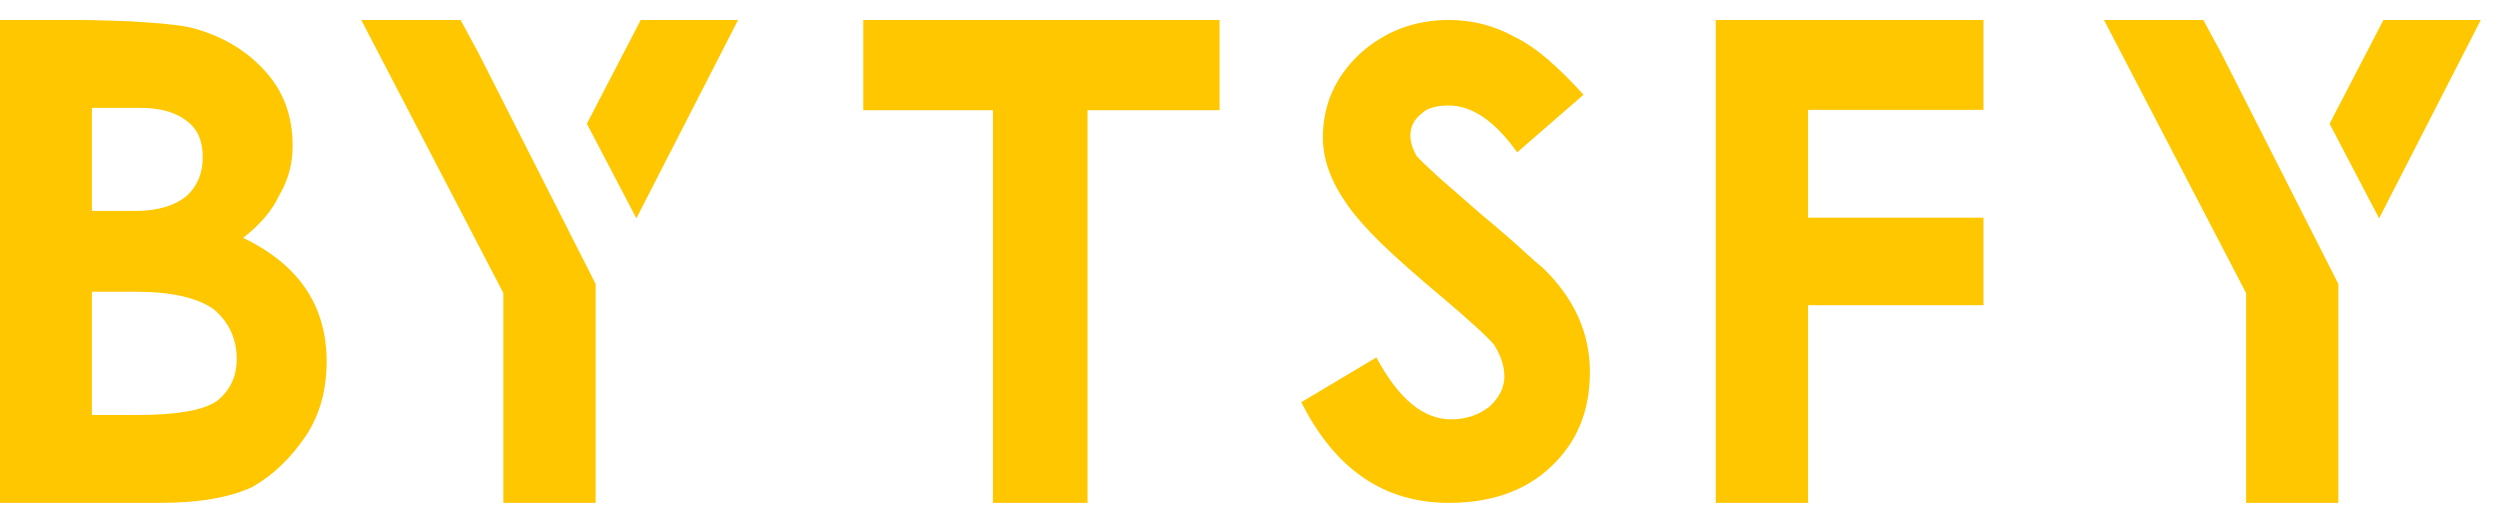
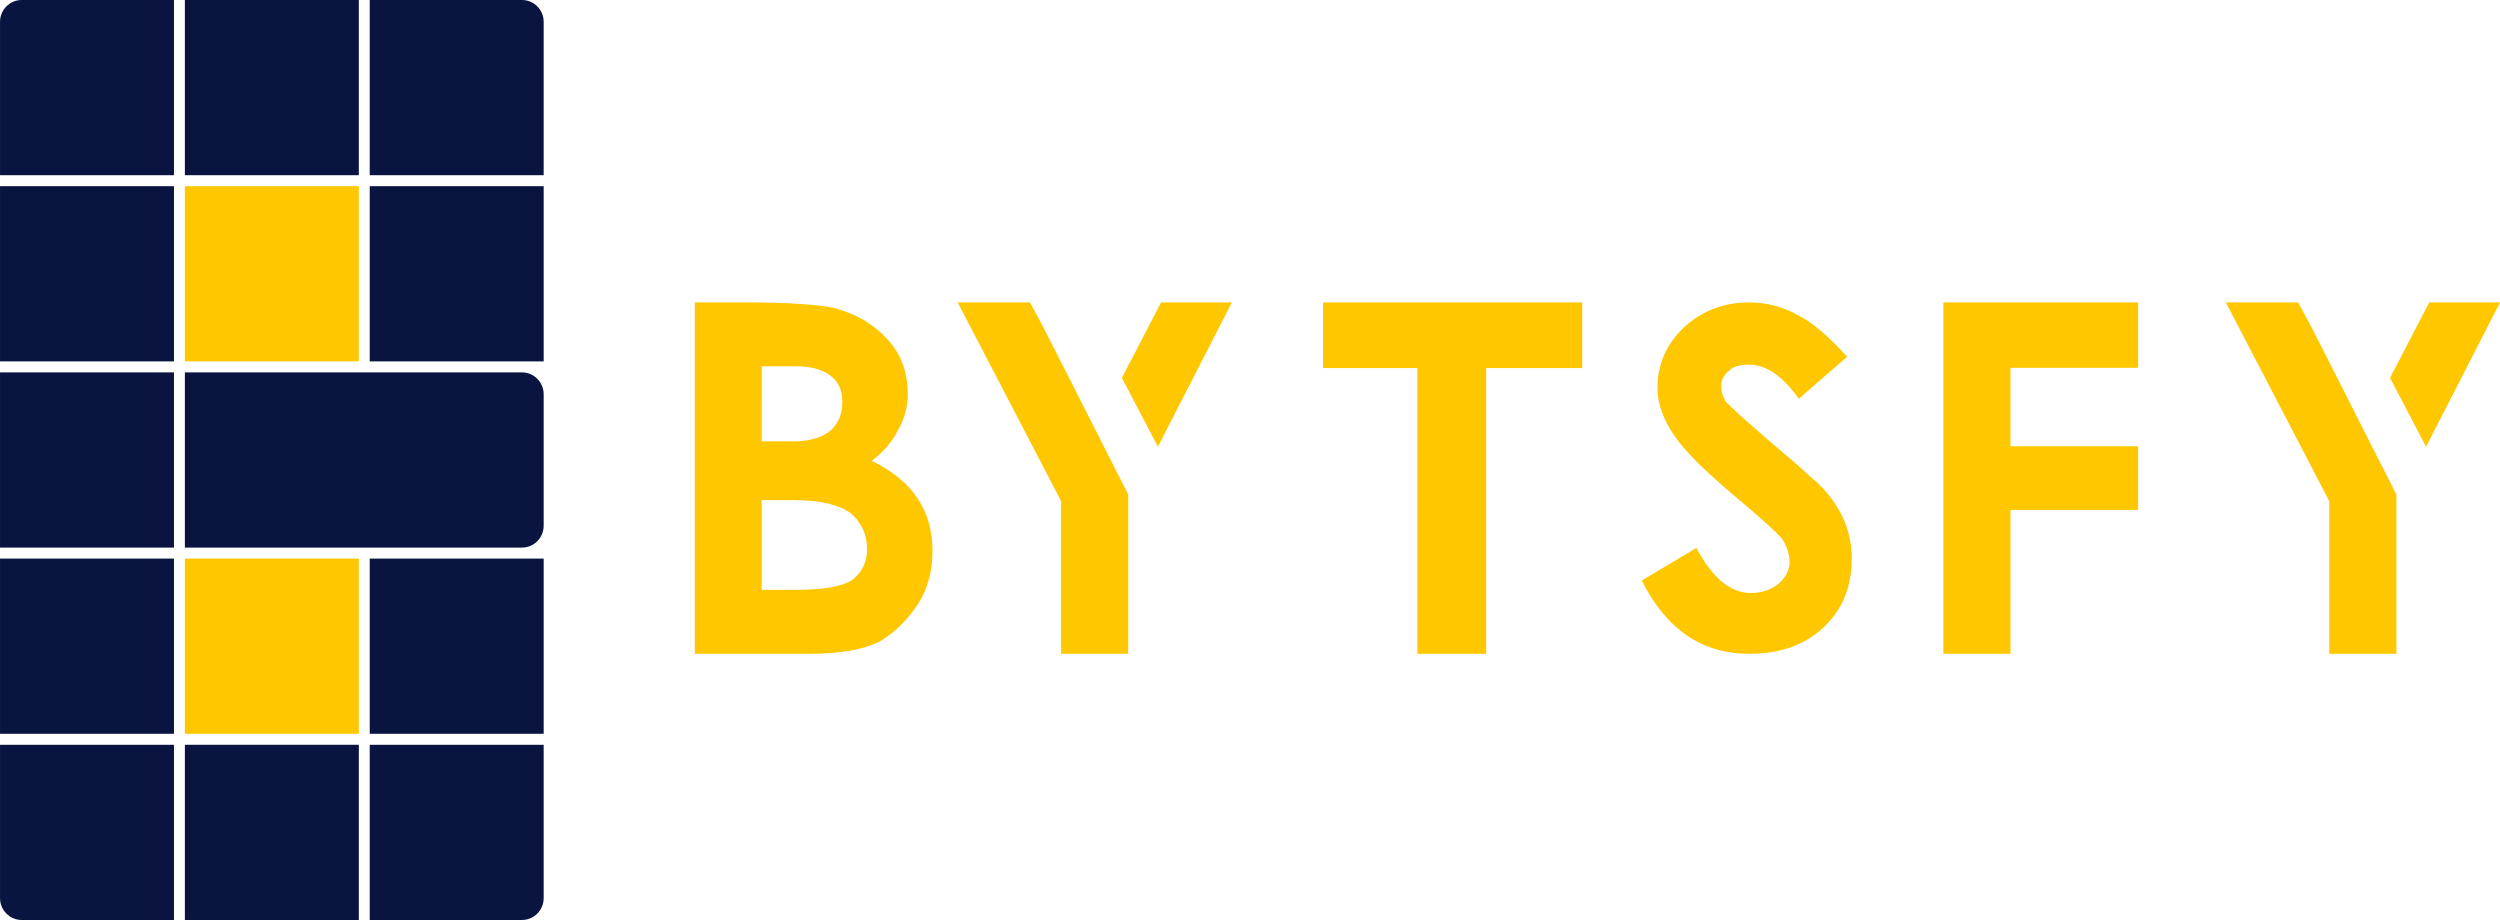
- <svg xmlns="http://www.w3.org/2000/svg" width="87" height="18" viewBox="0 0 87 18" fill="none">
-   <path d="M5.578 17.5H0V0.695H2.66C3.051 0.695 3.453 0.703 3.867 0.719C4.289 0.727 4.691 0.746 5.074 0.777C5.457 0.801 5.801 0.832 6.105 0.871C6.418 0.91 6.66 0.957 6.832 1.012C7.824 1.301 8.633 1.801 9.258 2.512C9.875 3.199 10.184 4.055 10.184 5.078C10.184 5.703 10.027 6.277 9.715 6.801C9.473 7.324 9.055 7.816 8.461 8.277C10.398 9.207 11.367 10.641 11.367 12.578C11.367 13.57 11.129 14.43 10.652 15.156C10.121 15.945 9.496 16.543 8.777 16.949C7.988 17.316 6.922 17.5 5.578 17.5ZM4.793 14.441C6.129 14.441 7.039 14.285 7.523 13.973C8 13.605 8.238 13.113 8.238 12.496C8.238 11.801 7.977 11.227 7.453 10.773C6.875 10.359 5.965 10.152 4.723 10.152H3.199V14.441H4.793ZM4.723 7.34C5.488 7.34 6.086 7.16 6.516 6.801C6.875 6.465 7.055 6.02 7.055 5.465C7.055 4.902 6.875 4.488 6.516 4.223C6.133 3.91 5.586 3.754 4.875 3.754H3.199V7.34H4.723ZM25.685 0.695L22.146 7.598L20.423 4.305L22.298 0.695H25.685ZM16.029 0.695L16.662 1.867L20.728 9.883V17.5H17.517V10.199L12.572 0.695H16.029ZM42.441 0.695V3.836H40.917H37.847V17.5H34.554V3.836H31.566H30.042V0.695H42.441ZM50.419 17.5C48.169 17.5 46.458 16.332 45.286 13.996L47.899 12.438C48.665 13.875 49.532 14.594 50.501 14.594C51.009 14.594 51.454 14.445 51.837 14.148C52.181 13.828 52.352 13.48 52.352 13.105C52.352 12.738 52.231 12.367 51.989 11.992C51.833 11.812 51.606 11.59 51.309 11.324C51.013 11.051 50.641 10.727 50.196 10.352C49.344 9.641 48.638 9.016 48.075 8.477C47.52 7.93 47.114 7.465 46.856 7.082C46.309 6.301 46.036 5.535 46.036 4.785C46.036 3.66 46.458 2.695 47.302 1.891C48.177 1.094 49.216 0.695 50.419 0.695C51.247 0.695 52.016 0.895 52.727 1.293C53.094 1.473 53.473 1.73 53.864 2.066C54.255 2.402 54.669 2.812 55.106 3.297L52.798 5.301C52.024 4.215 51.231 3.672 50.419 3.672C49.966 3.672 49.645 3.77 49.458 3.965C49.208 4.16 49.083 4.41 49.083 4.715C49.083 4.949 49.157 5.191 49.306 5.441C49.454 5.598 49.712 5.844 50.079 6.18C50.454 6.508 50.942 6.934 51.544 7.457C52.247 8.043 52.782 8.508 53.149 8.852C53.391 9.07 53.571 9.227 53.688 9.32C54.782 10.375 55.329 11.586 55.329 12.953C55.329 14.297 54.88 15.391 53.981 16.234C53.091 17.078 51.903 17.5 50.419 17.5ZM69.026 0.695V3.824H62.92V7.574H69.026V10.621H62.92V17.5H59.709V0.695H69.026ZM86.332 0.695L82.793 7.598L81.07 4.305L82.945 0.695H86.332ZM76.676 0.695L77.309 1.867L81.375 9.883V17.5H78.164V10.199L73.219 0.695H76.676Z" fill="#FFC700" />
+ <svg xmlns="http://www.w3.org/2000/svg" width="31.633mm" height="11.642mm" viewBox="0 0 31.633 11.642" version="1.1" id="svg5">
+   <defs id="defs2" />
+   <g id="layer1" transform="translate(-36.81873,-189.0142)">
+     <a id="a8780">
+       <path d="m 36.819,189.291 c 0,-0.153 0.123,-0.277 0.275,-0.277 h 1.926 v 2.217 h -2.201 z" fill="#091540" id="path59" style="stroke-width:0.265" />
+     </a>
+     <path d="m 36.819,191.37 h 2.201 v 2.217 h -2.201 z" fill="#091540" id="path61" style="stroke-width:0.265" />
+     <path d="m 39.158,189.014 h 2.201 v 2.217 h -2.201 z" fill="#091540" id="path63" style="stroke-width:0.265" />
+     <path d="m 41.497,191.37 h 2.201 v 2.217 h -2.201 z" fill="#091540" id="path65" style="stroke-width:0.265" />
+     <path d="m 39.158,196.082 h 2.201 v 2.217 h -2.201 z" fill="#ffc700" id="path67" style="stroke-width:0.265" />
+     <path d="m 39.158,191.37 h 2.201 v 2.217 h -2.201 z" fill="#ffc700" id="path69" style="stroke-width:0.265" />
+     <path d="m 39.158,193.726 h 4.265 c 0.152,0 0.275,0.124 0.275,0.277 v 1.663 c 0,0.153 -0.123,0.277 -0.275,0.277 h -4.265 z" fill="#091540" id="path71" style="stroke-width:0.265" />
+     <path d="m 41.497,198.438 h 2.201 v 1.94 c 0,0.153 -0.123,0.277 -0.275,0.277 h -1.926 z" fill="#091540" id="path73" style="stroke-width:0.265" />
+     <path d="m 41.497,196.082 h 2.201 v 2.217 h -2.201 z" fill="#091540" id="path75" style="stroke-width:0.265" />
+     <path d="m 41.497,189.014 h 1.926 c 0.152,0 0.275,0.124 0.275,0.277 v 1.94 h -2.201 z" fill="#091540" id="path77" style="stroke-width:0.265" />
+     <path d="m 36.819,193.726 h 2.201 v 2.217 h -2.201 z" fill="#091540" id="path79" style="stroke-width:0.265" />
+     <path d="m 36.819,196.082 h 2.201 v 2.217 h -2.201 z" fill="#091540" id="path81" style="stroke-width:0.265" />
+     <path d="m 36.819,198.438 h 2.201 v 2.217 h -1.926 c -0.152,0 -0.275,-0.124 -0.275,-0.277 z" fill="#091540" id="path83" style="stroke-width:0.265" />
+     <path d="m 39.158,198.438 h 2.201 v 2.217 h -2.201 z" fill="#091540" id="path85" style="stroke-width:0.265" />
+     <path id="path117" style="fill:#ffc700;fill-opacity:1;stroke-width:1" d="m 172.385,728.846 v 16.805 h 5.578 v -0.002 c 1.344,0 2.41,-0.184 3.199,-0.551 0.719,-0.406 1.344,-1.004 1.875,-1.793 0.477,-0.727 0.715,-1.586 0.715,-2.578 0,-1.938 -0.969,-3.371 -2.906,-4.301 0.594,-0.461 1.012,-0.953 1.254,-1.477 0.312,-0.523 0.469,-1.098 0.469,-1.723 0,-1.023 -0.309,-1.879 -0.926,-2.566 -0.625,-0.711 -1.434,-1.211 -2.426,-1.5 -0.172,-0.055 -0.414,-0.102 -0.727,-0.141 -0.305,-0.039 -0.648,-0.071 -1.031,-0.094 -0.383,-0.032 -0.785,-0.051 -1.207,-0.059 -0.414,-0.015 -0.816,-0.021 -1.207,-0.021 z m 12.572,0 4.945,9.504 v 7.301 h 3.211 v -7.617 l -4.066,-8.016 -0.633,-1.172 z m 9.727,0 -1.875,3.609 1.723,3.293 3.539,-6.902 z m 7.744,0 v 3.141 h 1.523 2.988 v 13.664 h 3.293 v -13.664 h 3.07 1.523 v -3.141 z m 20.377,0 c -1.203,0 -2.242,0.398 -3.117,1.195 -0.844,0.805 -1.266,1.77 -1.266,2.895 -10e-6,0.75 0.273,1.516 0.82,2.297 0.258,0.383 0.664,0.848 1.219,1.395 0.562,0.539 1.269,1.164 2.121,1.875 0.445,0.375 0.816,0.699 1.113,0.973 0.297,0.266 0.523,0.488 0.68,0.668 0.242,0.375 0.363,0.746 0.363,1.113 0,0.375 -0.172,0.723 -0.516,1.043 -0.383,0.297 -0.828,0.445 -1.336,0.445 -0.969,0 -1.836,-0.719 -2.602,-2.156 l -2.613,1.559 c 1.172,2.336 2.883,3.504 5.133,3.504 1.484,0 2.672,-0.422 3.562,-1.266 0.898,-0.844 1.348,-1.937 1.348,-3.281 0,-1.367 -0.547,-2.578 -1.641,-3.633 -0.117,-0.094 -0.297,-0.25 -0.539,-0.469 -0.367,-0.344 -0.902,-0.809 -1.605,-1.395 -0.602,-0.523 -1.09,-0.949 -1.465,-1.277 -0.367,-0.336 -0.625,-0.582 -0.773,-0.738 -0.148,-0.25 -0.223,-0.492 -0.223,-0.727 0,-0.305 0.125,-0.555 0.375,-0.75 0.188,-0.195 0.508,-0.293 0.961,-0.293 0.812,0 1.605,0.543 2.379,1.629 l 2.309,-2.004 c -0.438,-0.484 -0.852,-0.894 -1.242,-1.23 -0.391,-0.336 -0.769,-0.594 -1.137,-0.773 -0.711,-0.398 -1.48,-0.598 -2.309,-0.598 z m 9.289,0 v 16.805 h 3.211 v -6.879 h 6.105 v -3.047 h -6.105 v -3.75 h 6.105 v -3.129 z m 13.51,0 4.945,9.504 v 7.301 h 3.211 v -7.617 l -4.066,-8.016 -0.633,-1.172 z m 9.727,0 -1.875,3.609 1.723,3.293 3.539,-6.902 z m -79.746,3.059 h 1.676 c 0.711,0 1.258,0.156 1.641,0.469 0.359,0.266 0.539,0.68 0.539,1.242 0,0.555 -0.18,1 -0.539,1.336 -0.43,0.36 -1.027,0.539 -1.793,0.539 h -1.523 z m 0,6.398 h 1.523 c 1.242,0 2.152,0.207 2.73,0.621 0.523,0.453 0.785,1.027 0.785,1.723 0,0.617 -0.238,1.11 -0.715,1.477 -0.484,0.313 -1.395,0.469 -2.73,0.469 h -1.594 z" transform="scale(0.2645833)" />
+   </g>
</svg>
